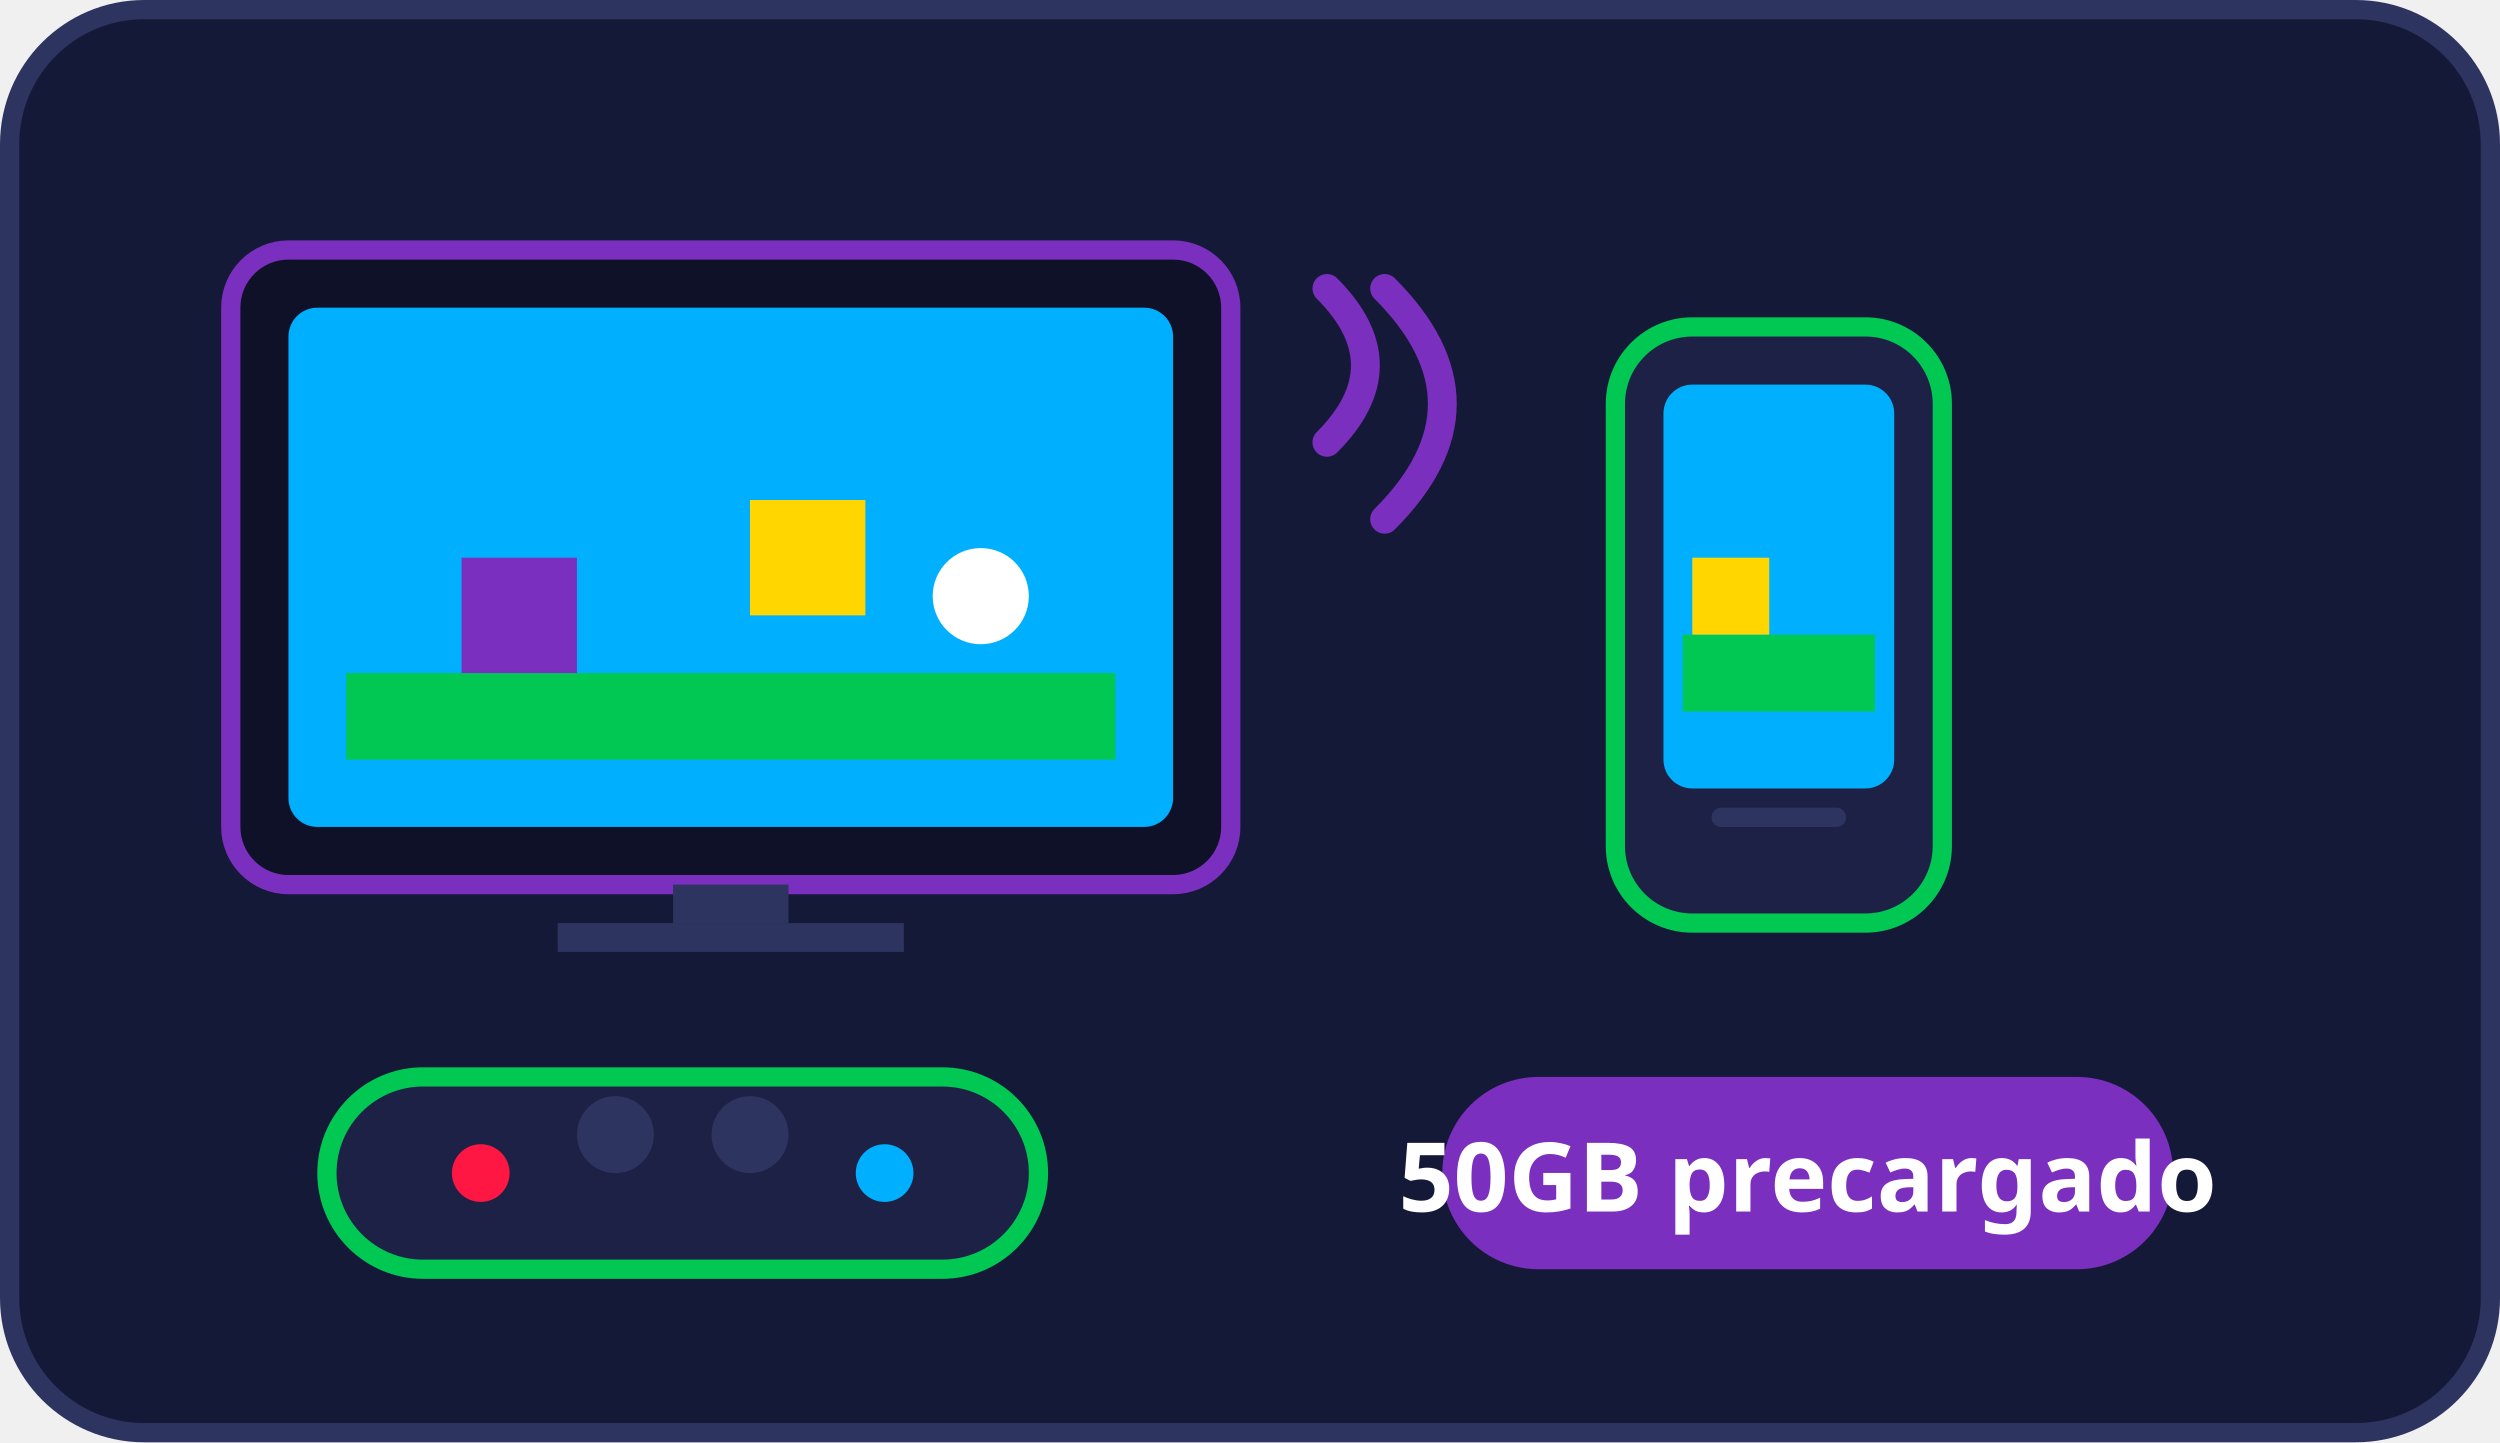
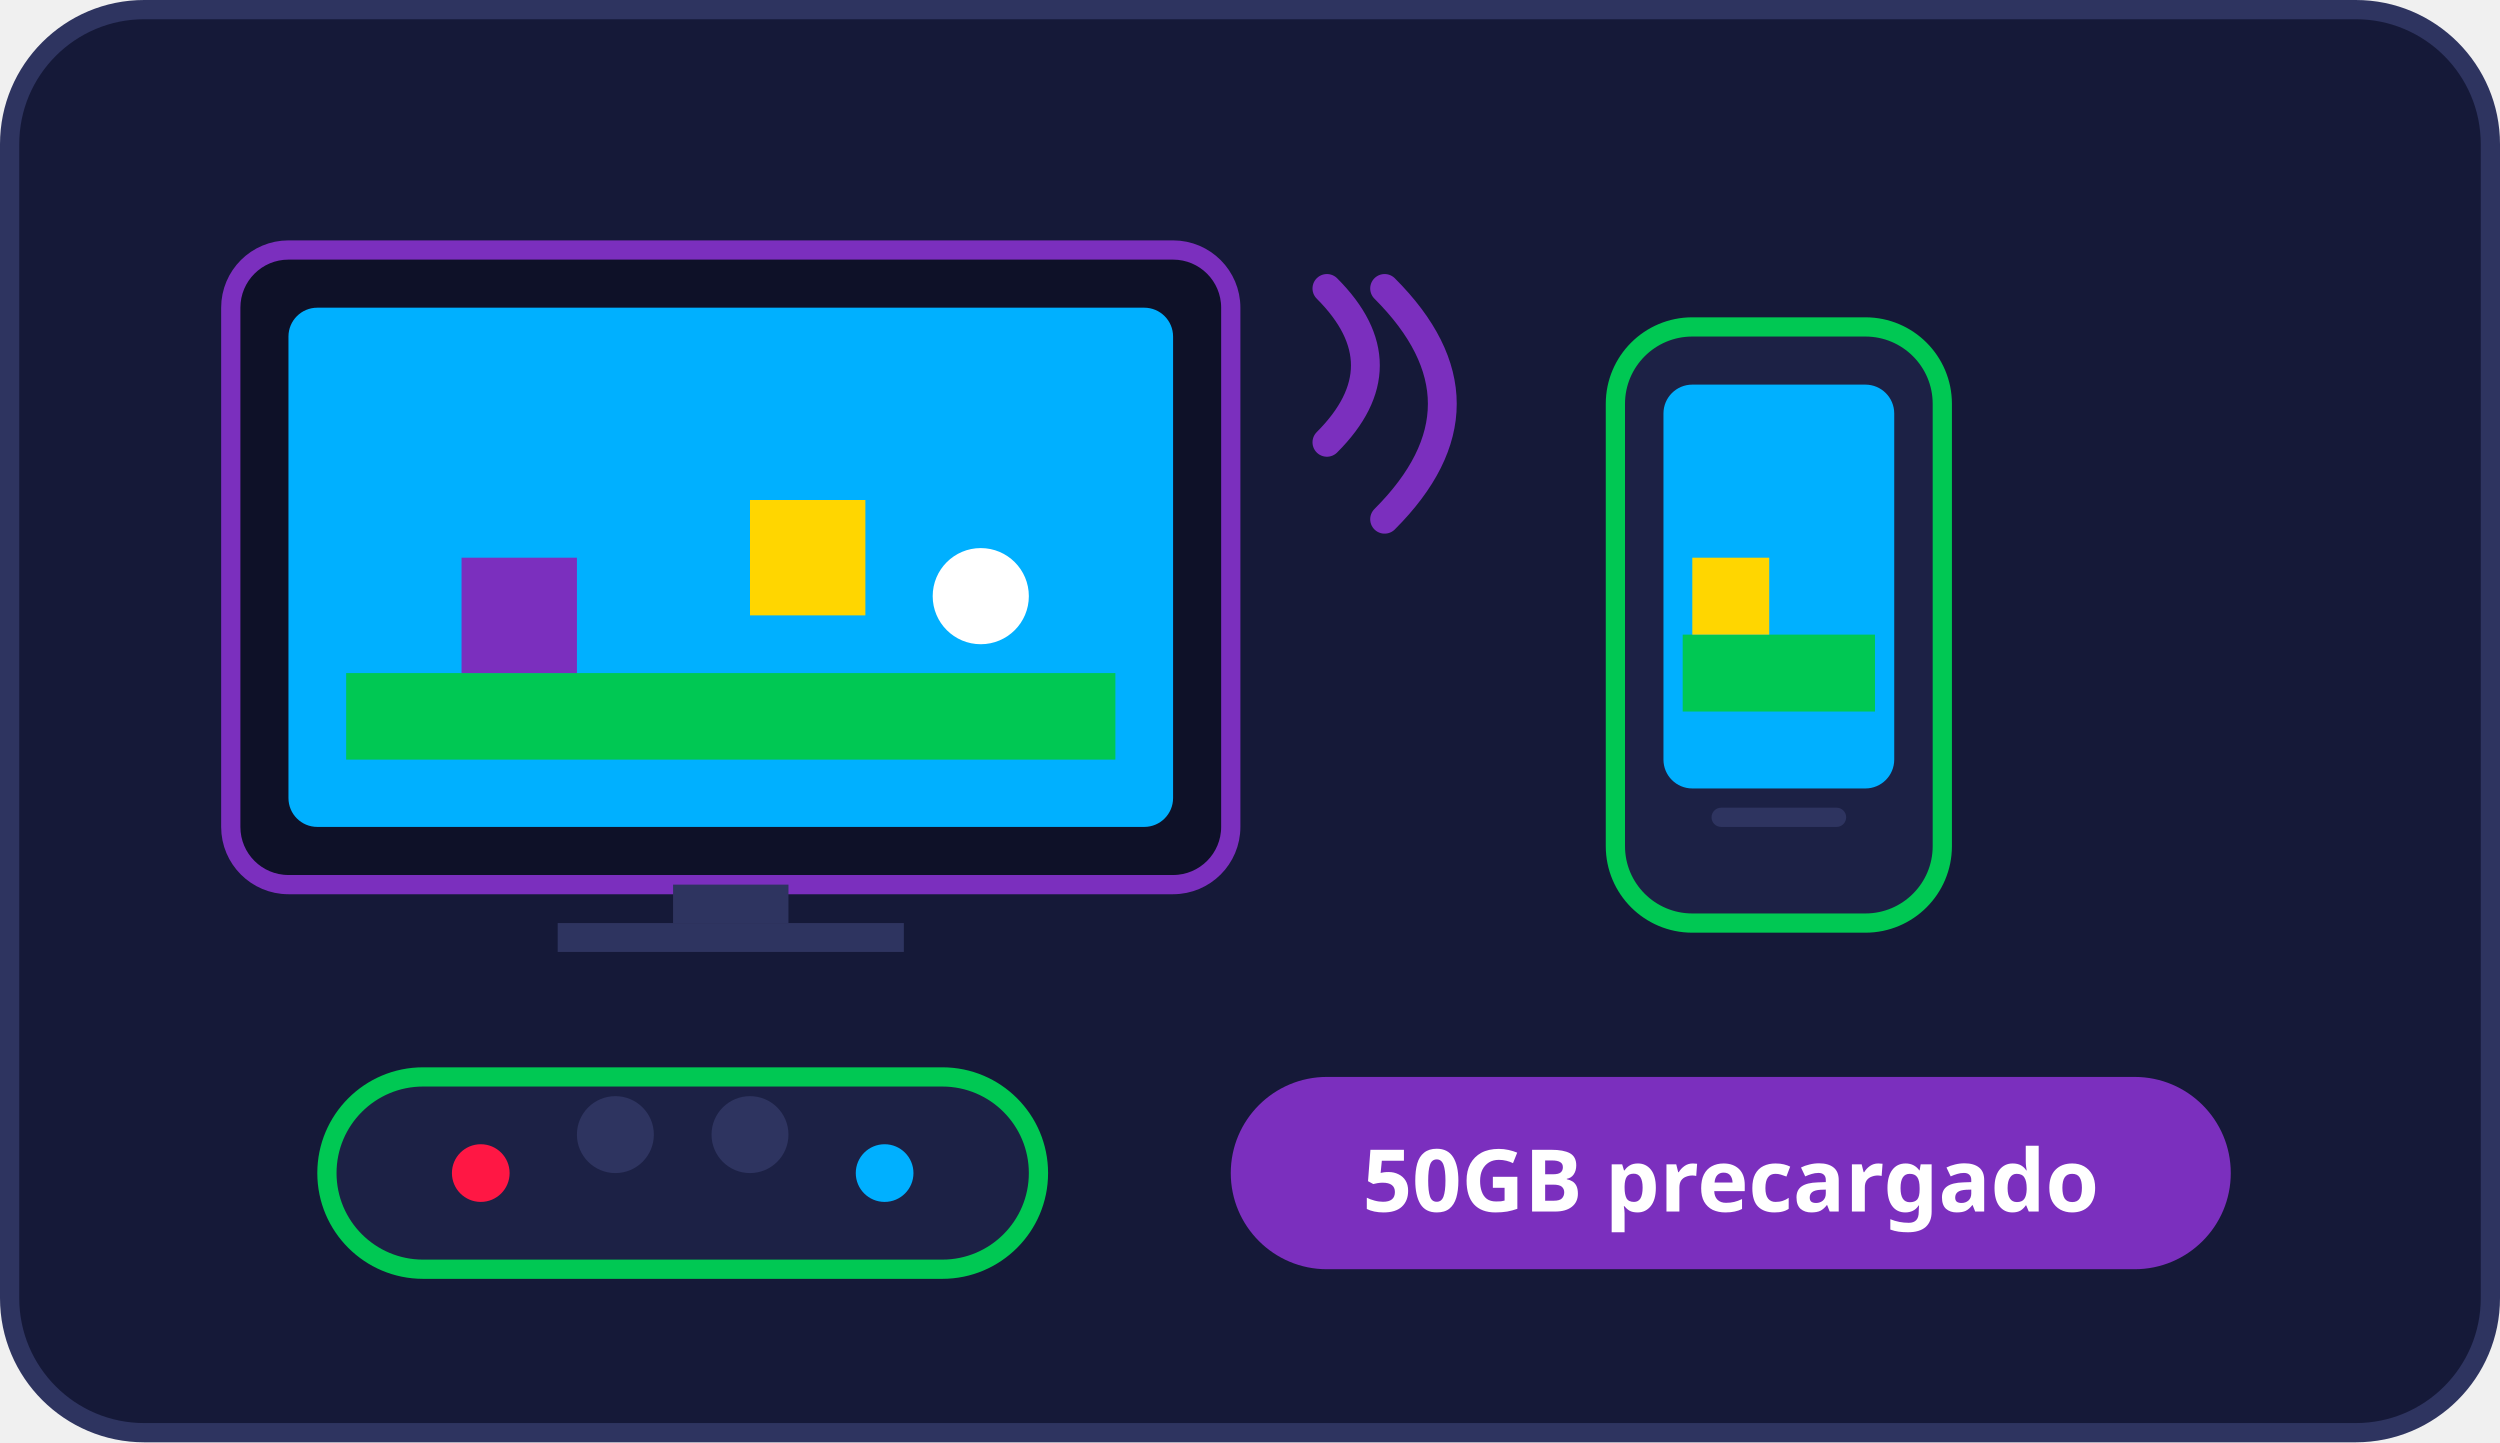
<svg xmlns="http://www.w3.org/2000/svg" viewBox="0 0 260 150" role="img" aria-label="Sistema Light para celular Android y TV Box">
  <rect x="1" y="1" width="258" height="148" rx="14" fill="#151938" stroke="#2e3460" stroke-width="2" />
  <rect x="24" y="26" width="104" height="66" rx="6" fill="#0e1128" stroke="#7b2fbe" stroke-width="2" />
  <rect x="30" y="32" width="92" height="54" rx="3" fill="#00b0ff" />
  <rect x="36" y="70" width="80" height="9" fill="#00c853" />
  <rect x="48" y="58" width="12" height="12" fill="#7b2fbe" />
  <rect x="78" y="52" width="12" height="12" fill="#ffd600" />
  <circle cx="102" cy="62" r="5" fill="#ffffff" />
  <rect x="70" y="92" width="12" height="4" fill="#2e3460" />
  <rect x="58" y="96" width="36" height="3" fill="#2e3460" />
  <path d="M138 46 q8 -8 0 -16" stroke="#7b2fbe" stroke-width="3" fill="none" stroke-linecap="round" />
  <path d="M144 54 q12 -12 0 -24" stroke="#7b2fbe" stroke-width="3" fill="none" stroke-linecap="round" />
  <rect x="168" y="34" width="34" height="62" rx="8" fill="#1c2145" stroke="#00c853" stroke-width="2" />
  <rect x="173" y="40" width="24" height="42" rx="3" fill="#00b0ff" />
  <rect x="175" y="66" width="20" height="8" fill="#00c853" />
  <rect x="176" y="58" width="8" height="8" fill="#ffd600" />
  <rect x="178" y="84" width="14" height="2" rx="1" fill="#2e3460" />
  <rect x="34" y="112" width="74" height="20" rx="10" fill="#1c2145" stroke="#00c853" stroke-width="2" />
  <circle cx="50" cy="122" r="3" fill="#ff1744" />
  <circle cx="64" cy="118" r="4" fill="#2e3460" />
  <circle cx="78" cy="118" r="4" fill="#2e3460" />
  <circle cx="92" cy="122" r="3" fill="#00b0ff" />
-   <rect x="150" y="112" width="76" height="20" rx="10" fill="#7b2fbe" />
-   <text x="188" y="126" font-family="sans-serif" font-size="10" font-weight="bold" fill="#ffffff" text-anchor="middle">50GB precargado</text>
+   <rect x="128" y="112" width="104" height="20" rx="10" fill="#7b2fbe" />
+   <text x="180" y="126" font-family="sans-serif" font-size="9" font-weight="bold" fill="#ffffff" text-anchor="middle">50GB precargado</text>
</svg>
